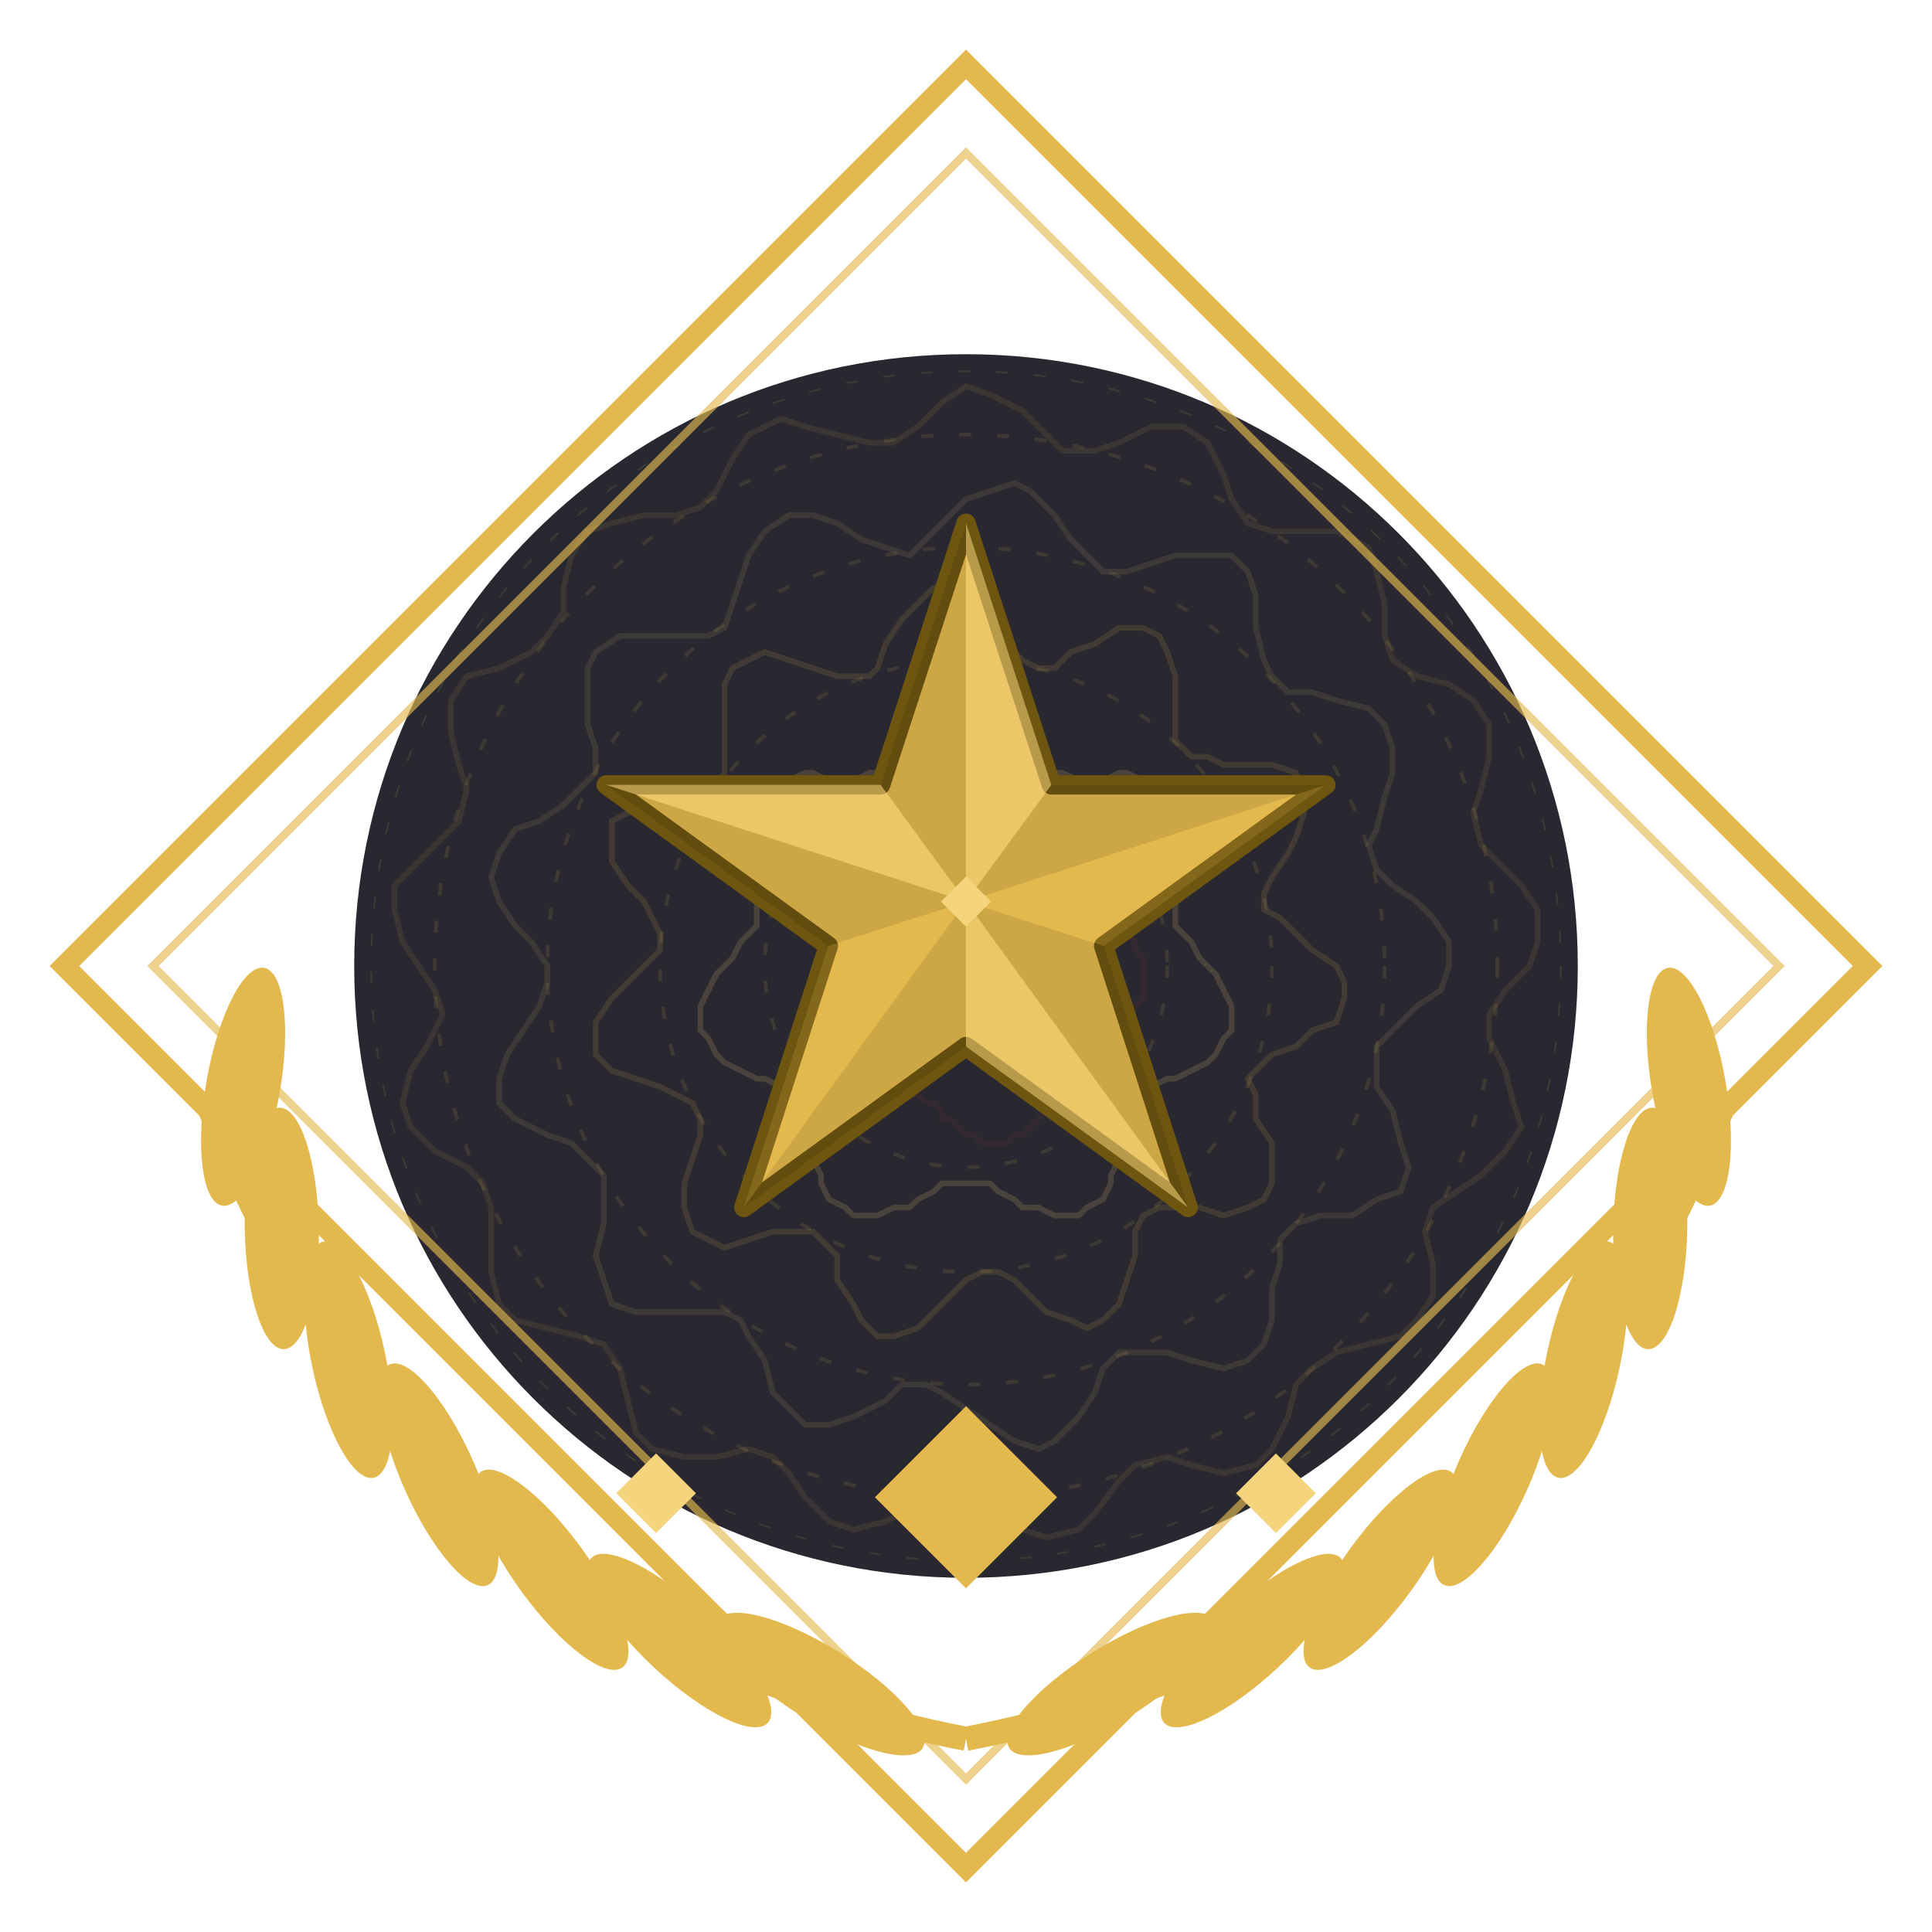
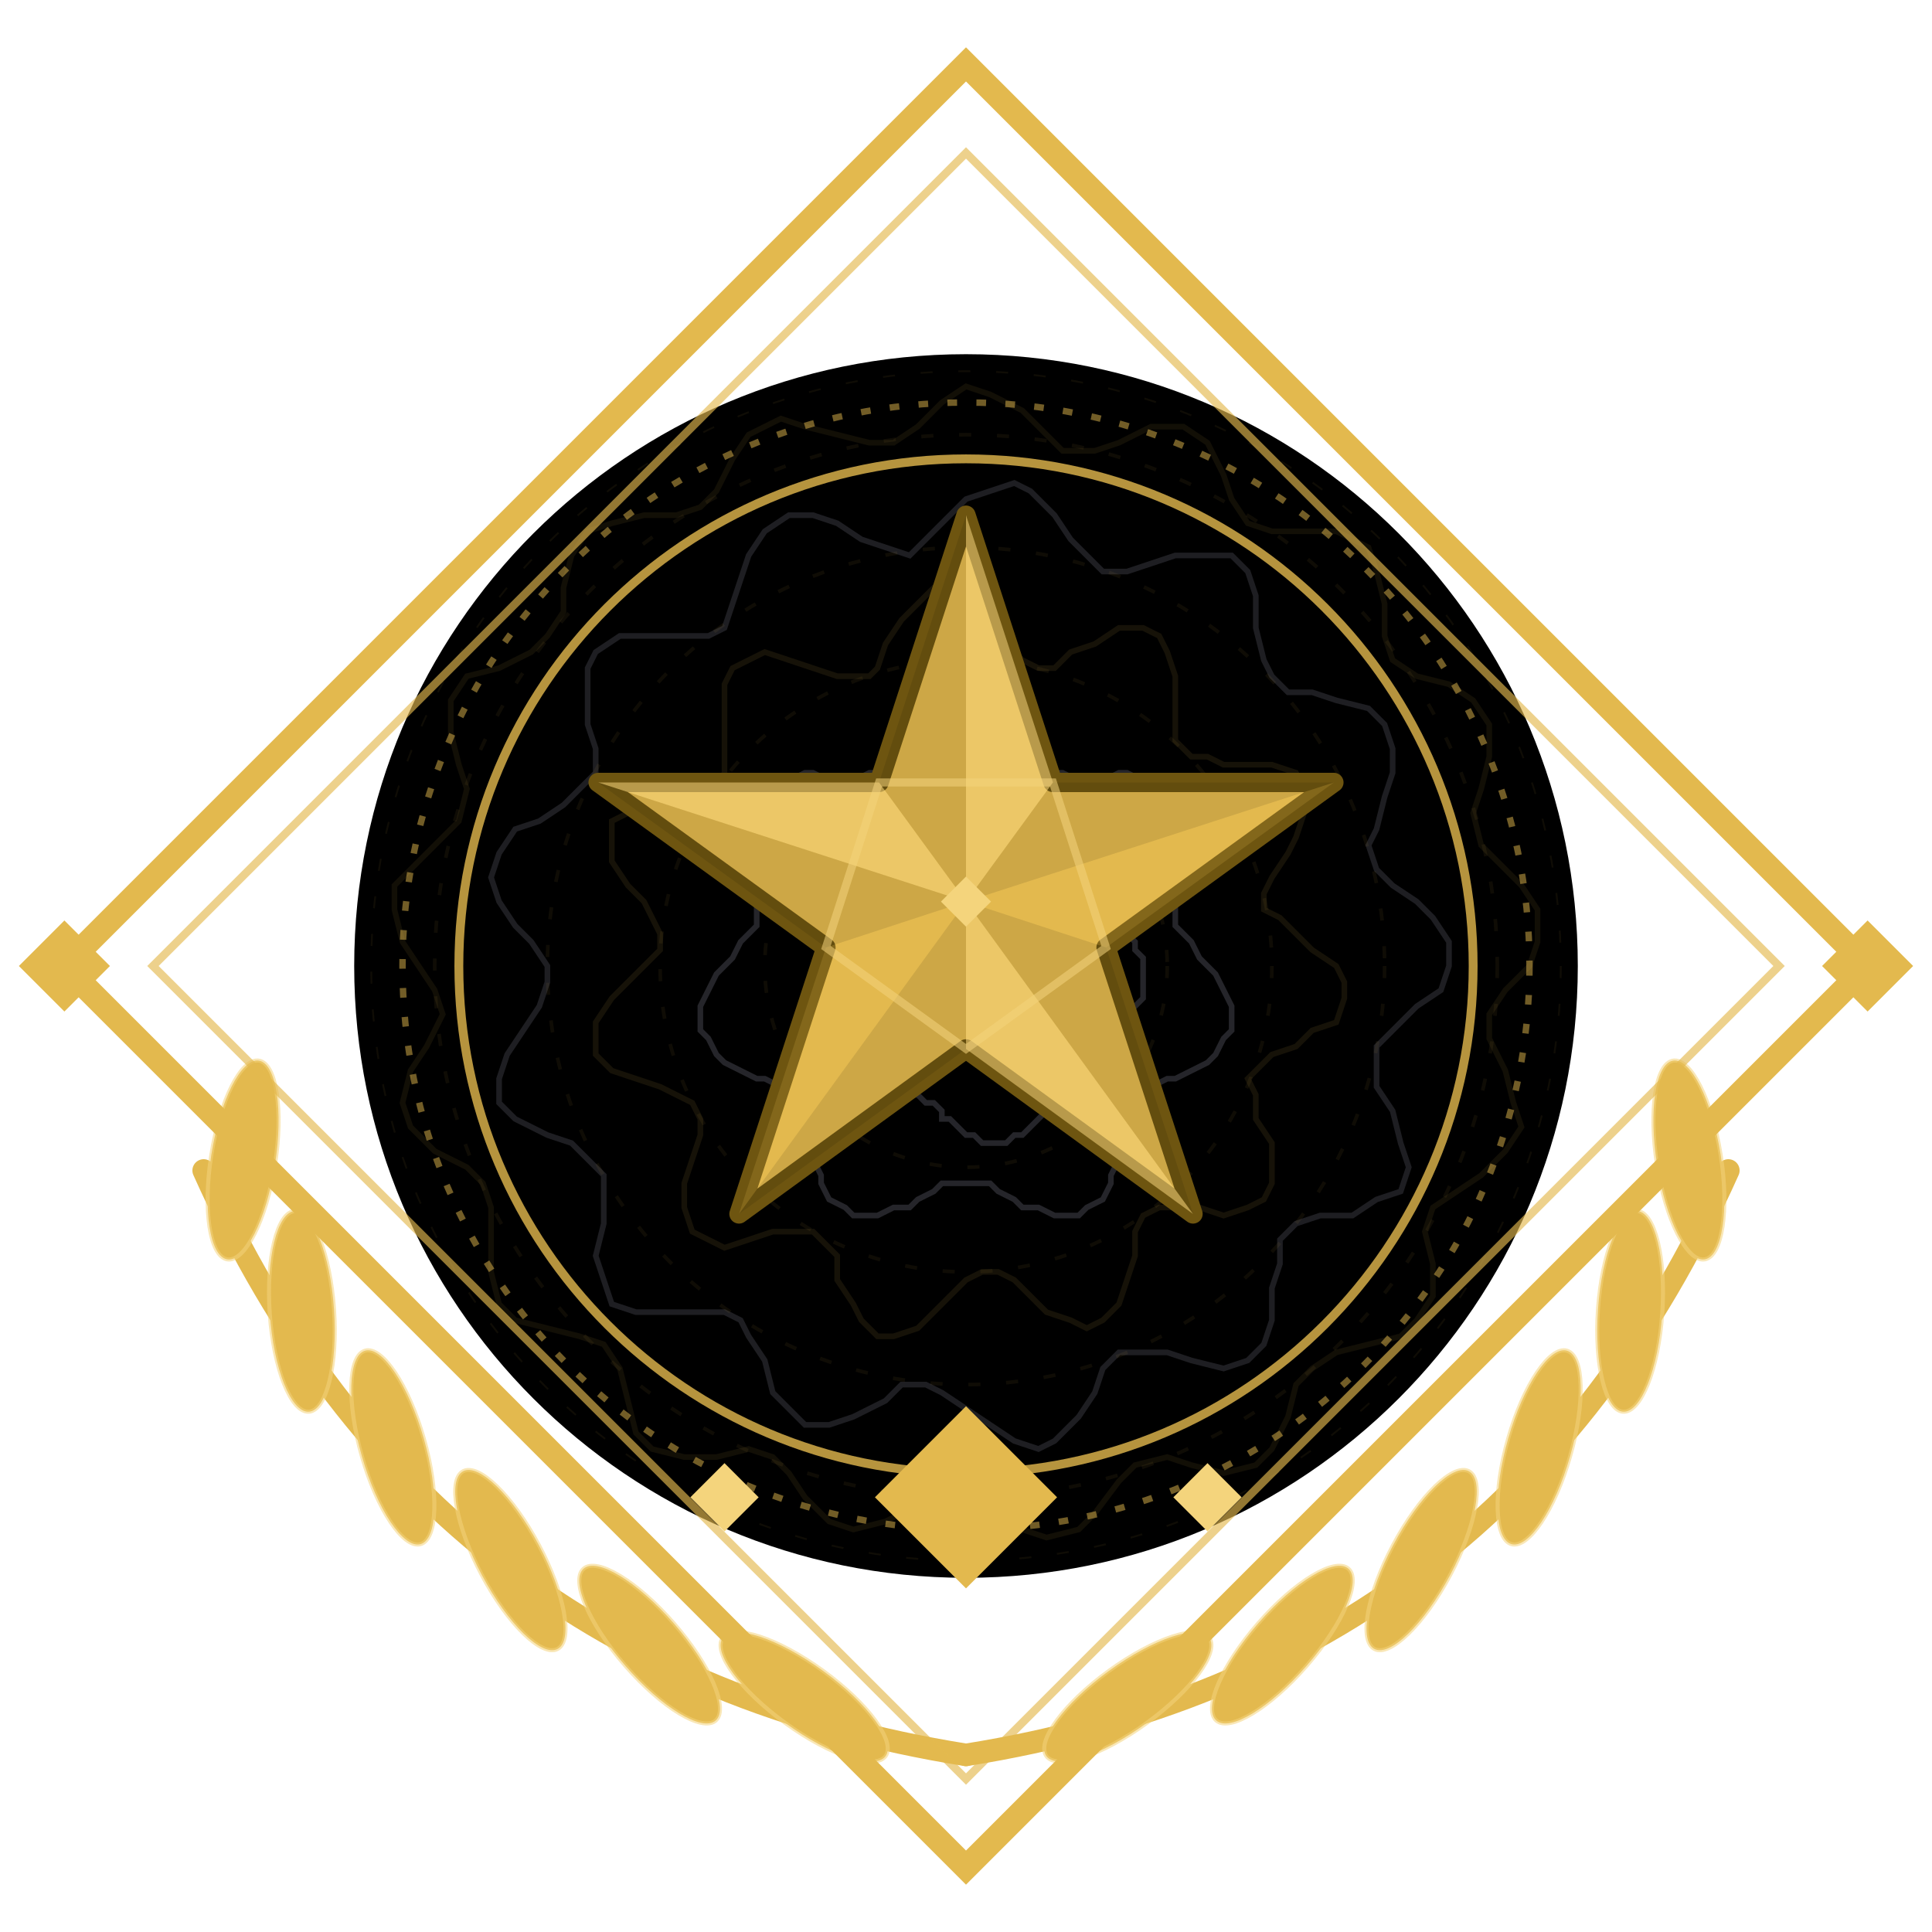
<svg xmlns="http://www.w3.org/2000/svg" width="240" height="240" viewBox="0 0 240 240" role="img" aria-label="Founder's mark">
  <defs />
  <g opacity="1.0">
    <clipPath id="nightsalvo-mark-mkc">
      <circle cx="120.0" cy="120.0" r="74" />
    </clipPath>
-     <circle cx="120.0" cy="120.0" r="76" fill="#0D0B14" opacity="0.88" />
+     <circle cx="120.0" cy="120.0" r="76" fill="#000000" />
    <g clip-path="url(#nightsalvo-mark-mkc)">
-       <path d="M 150,120 L 151,121 L 152,123 L 153,125 L 153,126 L 153,128 L 152,129 L 151,131 L 150,132 L 148,133 L 146,134 L 145,134 L 143,135 L 142,136 L 141,136 L 140,137 L 140,139 L 139,140 L 139,142 L 139,144 L 138,146 L 138,147 L 137,149 L 135,150 L 134,151 L 132,151 L 131,151 L 129,150 L 127,150 L 126,149 L 124,148 L 123,147 L 121,147 L 120,147 L 119,147 L 117,147 L 116,148 L 114,149 L 113,150 L 111,150 L 109,151 L 108,151 L 106,151 L 105,150 L 103,149 L 102,147 L 102,146 L 101,144 L 101,142 L 101,140 L 100,139 L 100,137 L 99,136 L 98,136 L 97,135 L 95,134 L 94,134 L 92,133 L 90,132 L 89,131 L 88,129 L 87,128 L 87,126 L 87,125 L 88,123 L 89,121 L 90,120 L 91,119 L 92,117 L 93,116 L 94,115 L 94,114 L 94,112 L 94,111 L 94,109 L 93,108 L 93,106 L 92,104 L 92,102 L 93,101 L 93,99 L 95,98 L 96,97 L 98,97 L 100,96 L 101,96 L 103,97 L 105,97 L 106,97 L 108,96 L 109,96 L 110,95 L 111,94 L 112,93 L 113,91 L 114,90 L 115,88 L 117,87 L 118,86 L 120,86 L 122,86 L 123,87 L 125,88 L 126,90 L 127,91 L 128,93 L 129,94 L 130,95 L 131,96 L 132,96 L 134,97 L 135,97 L 137,97 L 139,96 L 140,96 L 142,97 L 144,97 L 145,98 L 147,99 L 147,101 L 148,102 L 148,104 L 147,106 L 147,108 L 146,109 L 146,111 L 146,112 L 146,114 L 146,115 L 147,116 L 148,117 L 149,119 L 150,120 Z" fill="none" stroke="#F4D47C" stroke-width="0.7" opacity="0.16" />
-       <path d="M 166,120 L 167,122 L 167,124 L 166,127 L 163,128 L 161,130 L 158,131 L 156,133 L 155,134 L 156,136 L 156,139 L 158,142 L 158,145 L 158,147 L 157,149 L 155,150 L 152,151 L 149,150 L 146,150 L 144,150 L 142,151 L 141,153 L 141,156 L 140,159 L 139,162 L 137,164 L 135,165 L 133,164 L 130,163 L 128,161 L 126,159 L 124,158 L 122,158 L 120,159 L 118,161 L 116,163 L 114,165 L 111,166 L 109,166 L 107,164 L 106,162 L 104,159 L 104,156 L 102,154 L 101,153 L 99,153 L 96,153 L 93,154 L 90,155 L 88,154 L 86,153 L 85,150 L 85,147 L 86,144 L 87,141 L 87,139 L 86,137 L 84,136 L 82,135 L 79,134 L 76,133 L 74,131 L 74,129 L 74,127 L 76,124 L 78,122 L 80,120 L 82,118 L 82,116 L 81,114 L 80,112 L 78,110 L 76,107 L 76,105 L 76,102 L 78,101 L 81,100 L 84,99 L 87,99 L 89,98 L 90,96 L 90,94 L 90,92 L 90,89 L 90,85 L 91,83 L 93,82 L 95,81 L 98,82 L 101,83 L 104,84 L 106,84 L 108,84 L 109,83 L 110,80 L 112,77 L 114,75 L 116,73 L 118,73 L 120,74 L 122,76 L 124,78 L 126,81 L 127,82 L 129,83 L 131,83 L 133,81 L 136,80 L 139,78 L 142,78 L 144,79 L 145,81 L 146,84 L 146,87 L 146,90 L 146,92 L 148,94 L 150,94 L 152,95 L 155,95 L 158,95 L 161,96 L 162,98 L 162,101 L 161,104 L 160,106 L 158,109 L 157,111 L 157,113 L 159,114 L 161,116 L 163,118 L 166,120 Z" fill="none" stroke="#E3B94E" stroke-width="0.7" opacity="0.13" />
-       <path d="M 180,120 L 179,123 L 176,125 L 173,128 L 171,130 L 171,132 L 171,135 L 173,138 L 174,142 L 175,145 L 174,148 L 171,149 L 168,151 L 164,151 L 161,152 L 159,154 L 159,157 L 158,160 L 158,164 L 157,167 L 155,169 L 152,170 L 148,169 L 145,168 L 142,168 L 139,168 L 137,170 L 136,173 L 134,176 L 131,179 L 129,180 L 126,179 L 123,177 L 120,175 L 117,173 L 115,172 L 112,172 L 110,174 L 106,176 L 103,177 L 100,177 L 98,175 L 96,173 L 95,169 L 93,166 L 92,164 L 90,163 L 86,163 L 83,163 L 79,163 L 76,162 L 75,159 L 74,156 L 75,152 L 75,149 L 75,146 L 73,144 L 71,142 L 68,141 L 64,139 L 62,137 L 62,134 L 63,131 L 65,128 L 67,125 L 68,122 L 68,120 L 66,117 L 64,115 L 62,112 L 61,109 L 62,106 L 64,103 L 67,102 L 70,100 L 72,98 L 74,96 L 74,93 L 73,90 L 73,86 L 73,83 L 74,81 L 77,79 L 81,79 L 84,79 L 88,79 L 90,78 L 91,75 L 92,72 L 93,69 L 95,66 L 98,64 L 101,64 L 104,65 L 107,67 L 110,68 L 113,69 L 115,67 L 117,65 L 120,62 L 123,61 L 126,60 L 128,61 L 131,64 L 133,67 L 135,69 L 137,71 L 140,71 L 143,70 L 146,69 L 150,69 L 153,69 L 155,71 L 156,74 L 156,78 L 157,82 L 158,84 L 160,86 L 163,86 L 166,87 L 170,88 L 172,90 L 173,93 L 173,96 L 172,99 L 171,103 L 170,105 L 171,108 L 173,110 L 176,112 L 178,114 L 180,117 L 180,120 Z" fill="none" stroke="#F4D47C" stroke-width="0.7" opacity="0.1" />
-       <path d="M 190,120 L 187,123 L 185,126 L 185,129 L 187,133 L 188,137 L 189,140 L 187,143 L 184,146 L 181,148 L 178,150 L 177,153 L 178,157 L 178,161 L 176,164 L 174,166 L 170,167 L 166,168 L 163,170 L 161,172 L 160,176 L 158,180 L 156,182 L 152,183 L 148,182 L 145,181 L 141,182 L 139,184 L 136,188 L 134,190 L 130,191 L 127,190 L 123,187 L 120,186 L 117,186 L 114,187 L 110,189 L 106,190 L 103,189 L 100,186 L 98,183 L 96,181 L 93,180 L 89,181 L 85,181 L 81,180 L 79,178 L 78,174 L 77,170 L 75,167 L 72,166 L 68,165 L 64,164 L 62,162 L 61,158 L 61,154 L 61,150 L 60,147 L 58,145 L 54,143 L 51,140 L 50,137 L 51,133 L 53,130 L 55,126 L 54,123 L 52,120 L 50,117 L 49,113 L 49,110 L 52,107 L 55,104 L 57,102 L 58,98 L 57,95 L 56,91 L 56,87 L 58,84 L 62,83 L 66,81 L 68,79 L 70,76 L 70,73 L 71,69 L 73,66 L 76,65 L 80,64 L 84,64 L 87,63 L 89,61 L 91,57 L 93,54 L 97,52 L 100,53 L 104,54 L 108,55 L 111,55 L 114,53 L 117,50 L 120,48 L 123,49 L 127,51 L 130,54 L 132,56 L 136,56 L 139,55 L 143,53 L 147,53 L 150,55 L 152,59 L 153,62 L 155,65 L 158,66 L 162,66 L 166,66 L 170,68 L 171,71 L 172,75 L 172,79 L 173,82 L 176,84 L 180,85 L 183,87 L 185,90 L 185,94 L 184,98 L 183,101 L 184,105 L 186,107 L 189,110 L 191,113 L 191,117 L 190,120 Z" fill="none" stroke="#E3B94E" stroke-width="0.7" opacity="0.1" />
-       <path d="M 142,120 L 142,121 L 142,122 L 142,123 L 142,124 L 141,125 L 140,126 L 139,127 L 138,127 L 138,128 L 137,129 L 136,129 L 135,130 L 134,130 L 134,131 L 133,131 L 133,132 L 132,133 L 132,134 L 131,134 L 131,135 L 131,136 L 130,137 L 130,138 L 129,139 L 128,140 L 127,141 L 126,141 L 125,142 L 124,142 L 123,142 L 122,142 L 121,141 L 120,141 L 119,140 L 118,139 L 117,139 L 117,138 L 116,137 L 115,137 L 114,136 L 114,136 L 113,136 L 112,135 L 111,135 L 110,135 L 109,135 L 108,135 L 107,135 L 106,135 L 105,135 L 104,134 L 103,134 L 102,133 L 101,132 L 101,131 L 100,130 L 100,129 L 100,128 L 100,127 L 100,126 L 101,125 L 101,124 L 102,123 L 102,122 L 102,121 L 103,120 L 103,119 L 103,118 L 103,118 L 103,117 L 103,116 L 102,115 L 102,114 L 102,113 L 102,112 L 101,110 L 101,109 L 102,108 L 102,107 L 102,106 L 103,105 L 104,105 L 105,104 L 106,104 L 107,103 L 108,103 L 109,103 L 110,103 L 111,103 L 112,103 L 113,103 L 114,104 L 115,103 L 116,103 L 117,103 L 118,103 L 118,102 L 119,102 L 120,101 L 121,101 L 122,100 L 123,100 L 124,99 L 125,99 L 126,99 L 127,99 L 128,99 L 129,100 L 130,100 L 131,101 L 132,102 L 132,103 L 133,104 L 133,105 L 133,106 L 133,107 L 134,108 L 134,109 L 134,110 L 134,111 L 135,111 L 135,112 L 136,113 L 137,113 L 138,114 L 138,115 L 139,115 L 140,116 L 141,117 L 141,118 L 142,119 L 142,120 Z" fill="none" stroke="#93302A" stroke-width="0.7" opacity="0.1" />
-       <circle cx="120.0" cy="120.0" r="25" fill="none" stroke="#E3B94E" stroke-width="0.45" stroke-dasharray="1.5 3.2" opacity="0.12" />
-       <circle cx="120.0" cy="120.0" r="38" fill="none" stroke="#E3B94E" stroke-width="0.45" stroke-dasharray="1.5 3.2" opacity="0.12" />
-       <circle cx="120.0" cy="120.0" r="52" fill="none" stroke="#E3B94E" stroke-width="0.45" stroke-dasharray="1.5 3.2" opacity="0.12" />
-       <circle cx="120.0" cy="120.0" r="66" fill="none" stroke="#E3B94E" stroke-width="0.45" stroke-dasharray="1.5 3.2" opacity="0.12" />
-       <circle cx="120.0" cy="120.0" r="74" fill="none" stroke="#E3B94E" stroke-width="0.45" stroke-dasharray="1.5 3.2" opacity="0.12" />
+       <path d="M 150,120 L 151,121 L 152,123 L 153,125 L 153,126 L 153,128 L 152,129 L 151,131 L 150,132 L 148,133 L 146,134 L 145,134 L 143,135 L 142,136 L 141,136 L 140,137 L 140,139 L 139,140 L 139,142 L 139,144 L 138,146 L 138,147 L 137,149 L 135,150 L 134,151 L 132,151 L 131,151 L 129,150 L 127,150 L 126,149 L 124,148 L 123,147 L 121,147 L 120,147 L 119,147 L 117,147 L 116,148 L 114,149 L 113,150 L 111,150 L 109,151 L 108,151 L 106,151 L 105,150 L 103,149 L 102,147 L 102,146 L 101,144 L 101,142 L 101,140 L 100,139 L 100,137 L 99,136 L 98,136 L 97,135 L 95,134 L 94,134 L 92,133 L 90,132 L 89,131 L 88,129 L 87,128 L 87,126 L 87,125 L 88,123 L 89,121 L 90,120 L 91,119 L 92,117 L 93,116 L 94,115 L 94,114 L 94,112 L 94,111 L 94,109 L 93,108 L 93,106 L 92,104 L 92,102 L 93,101 L 93,99 L 95,98 L 96,97 L 98,97 L 100,96 L 101,96 L 103,97 L 105,97 L 106,97 L 108,96 L 109,96 L 110,95 L 111,94 L 112,93 L 113,91 L 114,90 L 115,88 L 117,87 L 118,86 L 120,86 L 122,86 L 123,87 L 125,88 L 126,90 L 127,91 L 128,93 L 129,94 L 130,95 L 131,96 L 132,96 L 134,97 L 135,97 L 137,97 L 139,96 L 140,96 L 142,97 L 144,97 L 145,98 L 147,99 L 147,101 L 148,102 L 148,104 L 147,106 L 147,108 L 146,109 L 146,111 L 146,112 L 146,114 L 146,115 L 147,116 L 148,117 L 149,119 L 150,120 Z" fill="none" stroke="#2B2B31" stroke-width="0.7" opacity="0.85" />
+       <path d="M 166,120 L 167,122 L 167,124 L 166,127 L 163,128 L 161,130 L 158,131 L 156,133 L 155,134 L 156,136 L 156,139 L 158,142 L 158,145 L 158,147 L 157,149 L 155,150 L 152,151 L 149,150 L 146,150 L 144,150 L 142,151 L 141,153 L 141,156 L 140,159 L 139,162 L 137,164 L 135,165 L 133,164 L 130,163 L 128,161 L 126,159 L 124,158 L 122,158 L 120,159 L 118,161 L 116,163 L 114,165 L 111,166 L 109,166 L 107,164 L 106,162 L 104,159 L 104,156 L 102,154 L 101,153 L 99,153 L 96,153 L 93,154 L 90,155 L 88,154 L 86,153 L 85,150 L 85,147 L 86,144 L 87,141 L 87,139 L 86,137 L 84,136 L 82,135 L 79,134 L 76,133 L 74,131 L 74,129 L 74,127 L 76,124 L 78,122 L 80,120 L 82,118 L 82,116 L 81,114 L 80,112 L 78,110 L 76,107 L 76,105 L 76,102 L 78,101 L 81,100 L 84,99 L 87,99 L 89,98 L 90,96 L 90,94 L 90,92 L 90,89 L 90,85 L 91,83 L 93,82 L 95,81 L 98,82 L 101,83 L 104,84 L 106,84 L 108,84 L 109,83 L 110,80 L 112,77 L 114,75 L 116,73 L 118,73 L 120,74 L 122,76 L 124,78 L 126,81 L 127,82 L 129,83 L 131,83 L 133,81 L 136,80 L 139,78 L 142,78 L 144,79 L 145,81 L 146,84 L 146,87 L 146,90 L 146,92 L 148,94 L 150,94 L 152,95 L 155,95 L 158,95 L 161,96 L 162,98 L 162,101 L 161,104 L 160,106 L 158,109 L 157,111 L 157,113 L 159,114 L 161,116 L 163,118 L 166,120 Z" fill="none" stroke="#E3B94E" stroke-width="0.7" opacity="0.1" />
+       <path d="M 180,120 L 179,123 L 176,125 L 173,128 L 171,130 L 171,132 L 171,135 L 173,138 L 174,142 L 175,145 L 174,148 L 171,149 L 168,151 L 164,151 L 161,152 L 159,154 L 159,157 L 158,160 L 158,164 L 157,167 L 155,169 L 152,170 L 148,169 L 145,168 L 142,168 L 139,168 L 137,170 L 136,173 L 134,176 L 131,179 L 129,180 L 126,179 L 123,177 L 120,175 L 117,173 L 115,172 L 112,172 L 110,174 L 106,176 L 103,177 L 100,177 L 98,175 L 96,173 L 95,169 L 93,166 L 92,164 L 90,163 L 86,163 L 83,163 L 79,163 L 76,162 L 75,159 L 74,156 L 75,152 L 75,149 L 75,146 L 73,144 L 71,142 L 68,141 L 64,139 L 62,137 L 62,134 L 63,131 L 65,128 L 67,125 L 68,122 L 68,120 L 66,117 L 64,115 L 62,112 L 61,109 L 62,106 L 64,103 L 67,102 L 70,100 L 72,98 L 74,96 L 74,93 L 73,90 L 73,86 L 73,83 L 74,81 L 77,79 L 81,79 L 84,79 L 88,79 L 90,78 L 91,75 L 92,72 L 93,69 L 95,66 L 98,64 L 101,64 L 104,65 L 107,67 L 110,68 L 113,69 L 115,67 L 117,65 L 120,62 L 123,61 L 126,60 L 128,61 L 131,64 L 133,67 L 135,69 L 137,71 L 140,71 L 143,70 L 146,69 L 150,69 L 153,69 L 155,71 L 156,74 L 156,78 L 157,82 L 158,84 L 160,86 L 163,86 L 166,87 L 170,88 L 172,90 L 173,93 L 173,96 L 172,99 L 171,103 L 170,105 L 171,108 L 173,110 L 176,112 L 178,114 L 180,117 L 180,120 Z" fill="none" stroke="#2B2B31" stroke-width="0.7" opacity="0.7" />
+       <path d="M 190,120 L 187,123 L 185,126 L 185,129 L 187,133 L 188,137 L 189,140 L 187,143 L 184,146 L 181,148 L 178,150 L 177,153 L 178,157 L 178,161 L 176,164 L 174,166 L 170,167 L 166,168 L 163,170 L 161,172 L 160,176 L 158,180 L 156,182 L 152,183 L 148,182 L 145,181 L 141,182 L 139,184 L 136,188 L 134,190 L 130,191 L 127,190 L 123,187 L 120,186 L 117,186 L 114,187 L 110,189 L 106,190 L 103,189 L 100,186 L 98,183 L 96,181 L 93,180 L 89,181 L 85,181 L 81,180 L 79,178 L 78,174 L 77,170 L 75,167 L 72,166 L 68,165 L 64,164 L 62,162 L 61,158 L 61,154 L 61,150 L 60,147 L 58,145 L 54,143 L 51,140 L 50,137 L 51,133 L 53,130 L 55,126 L 54,123 L 52,120 L 50,117 L 49,113 L 49,110 L 52,107 L 55,104 L 57,102 L 58,98 L 57,95 L 56,91 L 56,87 L 58,84 L 62,83 L 66,81 L 68,79 L 70,76 L 70,73 L 71,69 L 73,66 L 76,65 L 80,64 L 84,64 L 87,63 L 89,61 L 91,57 L 93,54 L 97,52 L 100,53 L 104,54 L 108,55 L 111,55 L 114,53 L 117,50 L 120,48 L 123,49 L 127,51 L 130,54 L 132,56 L 136,56 L 139,55 L 143,53 L 147,53 L 150,55 L 152,59 L 153,62 L 155,65 L 158,66 L 162,66 L 166,66 L 170,68 L 171,71 L 172,75 L 172,79 L 173,82 L 176,84 L 180,85 L 183,87 L 185,90 L 185,94 L 184,98 L 183,101 L 184,105 L 186,107 L 189,110 L 191,113 L 191,117 L 190,120 Z" fill="none" stroke="#E3B94E" stroke-width="0.7" opacity="0.08" />
+       <path d="M 142,120 L 142,121 L 142,122 L 142,123 L 142,124 L 141,125 L 140,126 L 139,127 L 138,127 L 138,128 L 137,129 L 136,129 L 135,130 L 134,130 L 134,131 L 133,131 L 133,132 L 132,133 L 132,134 L 131,134 L 131,135 L 131,136 L 130,137 L 130,138 L 129,139 L 128,140 L 127,141 L 126,141 L 125,142 L 124,142 L 123,142 L 122,142 L 121,141 L 120,141 L 119,140 L 118,139 L 117,139 L 117,138 L 116,137 L 115,137 L 114,136 L 114,136 L 113,136 L 112,135 L 111,135 L 110,135 L 109,135 L 108,135 L 107,135 L 106,135 L 105,135 L 104,134 L 103,134 L 102,133 L 101,132 L 101,131 L 100,130 L 100,129 L 100,128 L 100,127 L 100,126 L 101,125 L 101,124 L 102,123 L 102,122 L 102,121 L 103,120 L 103,119 L 103,118 L 103,118 L 103,117 L 103,116 L 102,115 L 102,114 L 102,113 L 102,112 L 101,110 L 101,109 L 102,108 L 102,107 L 102,106 L 103,105 L 104,105 L 105,104 L 106,104 L 107,103 L 108,103 L 109,103 L 110,103 L 111,103 L 112,103 L 113,103 L 114,104 L 115,103 L 116,103 L 117,103 L 118,103 L 118,102 L 119,102 L 120,101 L 121,101 L 122,100 L 123,100 L 124,99 L 125,99 L 126,99 L 127,99 L 128,99 L 129,100 L 130,100 L 131,101 L 132,102 L 132,103 L 133,104 L 133,105 L 133,106 L 133,107 L 134,108 L 134,109 L 134,110 L 134,111 L 135,111 L 135,112 L 136,113 L 137,113 L 138,114 L 138,115 L 139,115 L 140,116 L 141,117 L 141,118 L 142,119 L 142,120 Z" fill="none" stroke="#2B2B31" stroke-width="0.7" opacity="0.85" />
+       <circle cx="120.0" cy="120.0" r="25" fill="none" stroke="#E3B94E" stroke-width="0.45" stroke-dasharray="1.5 3.2" opacity="0.07" />
+       <circle cx="120.0" cy="120.0" r="38" fill="none" stroke="#E3B94E" stroke-width="0.45" stroke-dasharray="1.5 3.2" opacity="0.07" />
+       <circle cx="120.0" cy="120.0" r="52" fill="none" stroke="#E3B94E" stroke-width="0.45" stroke-dasharray="1.5 3.2" opacity="0.07" />
+       <circle cx="120.0" cy="120.0" r="66" fill="none" stroke="#E3B94E" stroke-width="0.45" stroke-dasharray="1.5 3.2" opacity="0.07" />
+       <circle cx="120.0" cy="120.0" r="74" fill="none" stroke="#E3B94E" stroke-width="0.45" stroke-dasharray="1.5 3.2" opacity="0.07" />
    </g>
-     <path d="M 120.0 216.0 Q 50.2 202.4 25.3 135.8" stroke="#E3B94E" stroke-width="3" fill="none" />
-     <ellipse cx="101.9" cy="209.2" rx="15" ry="4.6" transform="rotate(212 101.9 209.2)" fill="#E3B94E" />
-     <ellipse cx="84.4" cy="203.8" rx="15" ry="4.6" transform="rotate(223 84.4 203.8)" fill="#E3B94E" />
-     <ellipse cx="68.5" cy="195.0" rx="15" ry="4.6" transform="rotate(234 68.5 195.0)" fill="#E3B94E" />
-     <ellipse cx="54.5" cy="183.2" rx="15" ry="4.6" transform="rotate(246 54.5 183.2)" fill="#E3B94E" />
-     <ellipse cx="43.3" cy="168.9" rx="15" ry="4.6" transform="rotate(258 43.3 168.9)" fill="#E3B94E" />
-     <ellipse cx="35.0" cy="152.6" rx="15" ry="4.6" transform="rotate(269 35.0 152.6)" fill="#E3B94E" />
-     <ellipse cx="30.2" cy="135.0" rx="15" ry="4.6" transform="rotate(280 30.2 135.0)" fill="#E3B94E" />
-     <path d="M 120.0 216.0 Q 189.8 202.4 214.7 135.8" stroke="#E3B94E" stroke-width="3" fill="none" />
-     <ellipse cx="138.1" cy="209.2" rx="15" ry="4.6" transform="rotate(148 138.1 209.2)" fill="#E3B94E" />
-     <ellipse cx="155.6" cy="203.8" rx="15" ry="4.6" transform="rotate(137 155.6 203.8)" fill="#E3B94E" />
-     <ellipse cx="171.5" cy="195.0" rx="15" ry="4.6" transform="rotate(126 171.5 195.0)" fill="#E3B94E" />
-     <ellipse cx="185.5" cy="183.2" rx="15" ry="4.6" transform="rotate(114 185.5 183.2)" fill="#E3B94E" />
-     <ellipse cx="196.7" cy="168.9" rx="15" ry="4.6" transform="rotate(102 196.7 168.9)" fill="#E3B94E" />
-     <ellipse cx="205.0" cy="152.6" rx="15" ry="4.6" transform="rotate(91 205.0 152.6)" fill="#E3B94E" />
-     <ellipse cx="209.8" cy="135.0" rx="15" ry="4.6" transform="rotate(80 209.8 135.0)" fill="#E3B94E" />
-     <polygon points="120.0,8.0 232.0,120.0 120.0,232.0 8.0,120.0" fill="none" stroke="#E3B94E" stroke-width="2.6" opacity="1.0" />
+     <circle cx="120.0" cy="120.0" r="70" fill="none" stroke="#E3B94E" stroke-width="0.8" stroke-dasharray="1.2 2.4" opacity="0.5" />
+     <circle cx="120.0" cy="120.0" r="63" fill="none" stroke="#E3B94E" stroke-width="1.1" opacity="0.8" />
+     <path d="M 120.0 218.0 Q 187.0 207.3 214.7 145.4" stroke="#E3B94E" stroke-width="2.8" fill="none" stroke-linecap="round" />
+     <ellipse cx="140.1" cy="210.8" rx="12.5" ry="4.0" transform="rotate(144 140.1 210.8)" fill="#E3B94E" />
+     <ellipse cx="140.1" cy="210.8" rx="12.5" ry="4.0" transform="rotate(144 140.1 210.8)" fill="none" stroke="#F4D47C" stroke-width="0.5" opacity="0.55" />
+     <ellipse cx="159.3" cy="204.3" rx="12.5" ry="4.0" transform="rotate(131 159.3 204.3)" fill="#E3B94E" />
+     <ellipse cx="159.3" cy="204.3" rx="12.5" ry="4.0" transform="rotate(131 159.3 204.3)" fill="none" stroke="#F4D47C" stroke-width="0.5" opacity="0.55" />
+     <ellipse cx="176.6" cy="193.8" rx="12.5" ry="4.0" transform="rotate(118 176.6 193.8)" fill="#E3B94E" />
+     <ellipse cx="176.6" cy="193.8" rx="12.5" ry="4.0" transform="rotate(118 176.6 193.8)" fill="none" stroke="#F4D47C" stroke-width="0.5" opacity="0.55" />
+     <ellipse cx="191.2" cy="179.8" rx="12.5" ry="4.0" transform="rotate(106 191.2 179.8)" fill="#E3B94E" />
+     <ellipse cx="191.2" cy="179.8" rx="12.5" ry="4.0" transform="rotate(106 191.2 179.8)" fill="none" stroke="#F4D47C" stroke-width="0.5" opacity="0.55" />
+     <ellipse cx="202.5" cy="162.9" rx="12.5" ry="4.0" transform="rotate(94 202.5 162.9)" fill="#E3B94E" />
+     <ellipse cx="202.5" cy="162.9" rx="12.5" ry="4.0" transform="rotate(94 202.5 162.9)" fill="none" stroke="#F4D47C" stroke-width="0.5" opacity="0.55" />
+     <ellipse cx="209.8" cy="144.1" rx="12.5" ry="4.0" transform="rotate(81 209.8 144.1)" fill="#E3B94E" />
+     <ellipse cx="209.8" cy="144.1" rx="12.5" ry="4.0" transform="rotate(81 209.8 144.1)" fill="none" stroke="#F4D47C" stroke-width="0.5" opacity="0.55" />
+     <g transform="translate(240 0) scale(-1 1)">
+       <path d="M 120.0 218.0 Q 187.0 207.3 214.7 145.4" stroke="#E3B94E" stroke-width="2.8" fill="none" stroke-linecap="round" />
+       <ellipse cx="140.1" cy="210.8" rx="12.5" ry="4.0" transform="rotate(144 140.1 210.8)" fill="#E3B94E" />
+       <ellipse cx="140.1" cy="210.8" rx="12.5" ry="4.0" transform="rotate(144 140.1 210.8)" fill="none" stroke="#F4D47C" stroke-width="0.5" opacity="0.55" />
+       <ellipse cx="159.3" cy="204.3" rx="12.5" ry="4.0" transform="rotate(131 159.3 204.3)" fill="#E3B94E" />
+       <ellipse cx="159.3" cy="204.3" rx="12.5" ry="4.0" transform="rotate(131 159.3 204.3)" fill="none" stroke="#F4D47C" stroke-width="0.5" opacity="0.55" />
+       <ellipse cx="176.6" cy="193.8" rx="12.5" ry="4.0" transform="rotate(118 176.6 193.8)" fill="#E3B94E" />
+       <ellipse cx="176.6" cy="193.8" rx="12.5" ry="4.0" transform="rotate(118 176.6 193.8)" fill="none" stroke="#F4D47C" stroke-width="0.5" opacity="0.55" />
+       <ellipse cx="191.2" cy="179.8" rx="12.5" ry="4.0" transform="rotate(106 191.2 179.8)" fill="#E3B94E" />
+       <ellipse cx="191.2" cy="179.8" rx="12.5" ry="4.0" transform="rotate(106 191.2 179.8)" fill="none" stroke="#F4D47C" stroke-width="0.5" opacity="0.55" />
+       <ellipse cx="202.5" cy="162.9" rx="12.5" ry="4.0" transform="rotate(94 202.5 162.9)" fill="#E3B94E" />
+       <ellipse cx="202.5" cy="162.9" rx="12.5" ry="4.0" transform="rotate(94 202.5 162.9)" fill="none" stroke="#F4D47C" stroke-width="0.5" opacity="0.55" />
+       <ellipse cx="209.8" cy="144.1" rx="12.5" ry="4.0" transform="rotate(81 209.8 144.1)" fill="#E3B94E" />
+       <ellipse cx="209.8" cy="144.1" rx="12.5" ry="4.0" transform="rotate(81 209.8 144.1)" fill="none" stroke="#F4D47C" stroke-width="0.5" opacity="0.55" />
+     </g>
+     <polygon points="120.0,8.0 232.0,120.0 120.0,232.0 8.0,120.0" fill="none" stroke="#E3B94E" stroke-width="3.0" opacity="1.0" />
    <polygon points="120.0,19.0 221.0,120.0 120.0,221.0 19.0,120.0" fill="none" stroke="#E3B94E" stroke-width="1.0" opacity="0.65" />
-     <polygon points="120.0,65.0 130.6,97.5 164.7,97.5 137.1,117.5 147.6,150.0 120.0,130.0 92.4,150.0 102.9,117.5 75.3,97.5 109.4,97.5" fill="#E3B94E" stroke="#6E5510" stroke-width="2.4" stroke-linejoin="round" />
-     <polygon points="120.0,112.0 120.0,65.0 130.6,97.5" fill="#F4D47C" opacity="0.55" />
-     <polygon points="120.0,112.0 120.0,65.0 109.4,97.5" fill="#000" opacity="0.10" />
-     <polygon points="120.0,112.0 164.7,97.5 137.1,117.5" fill="#E3B94E" opacity="0.18" />
-     <polygon points="120.0,112.0 164.7,97.5 130.6,97.5" fill="#000" opacity="0.10" />
-     <polygon points="120.0,112.0 147.6,150.0 120.0,130.0" fill="#F4D47C" opacity="0.55" />
-     <polygon points="120.0,112.0 147.6,150.0 137.1,117.5" fill="#000" opacity="0.10" />
-     <polygon points="120.0,112.0 92.4,150.0 102.9,117.5" fill="#E3B94E" opacity="0.18" />
-     <polygon points="120.0,112.0 92.4,150.0 120.0,130.0" fill="#000" opacity="0.10" />
-     <polygon points="120.0,112.0 75.3,97.5 109.4,97.5" fill="#F4D47C" opacity="0.55" />
-     <polygon points="120.0,112.0 75.3,97.5 102.9,117.5" fill="#000" opacity="0.10" />
+     <rect x="4.0" y="116.0" width="8" height="8" fill="#E3B94E" transform="rotate(45 8.0 120.0)" />
+     <rect x="228.0" y="116.0" width="8" height="8" fill="#E3B94E" transform="rotate(45 232.0 120.0)" />
+     <polygon points="120.0,64.0 130.8,97.2 165.7,97.2 137.4,117.7 148.2,150.8 120.0,130.3 91.8,150.8 102.6,117.7 74.3,97.2 109.2,97.2" fill="#E3B94E" stroke="#6E5510" stroke-width="2.4" stroke-linejoin="round" />
+     <polygon points="120.0,112.0 120.0,64.0 130.8,97.2" fill="#F4D47C" opacity="0.55" />
+     <polygon points="120.0,112.0 120.0,64.0 109.2,97.2" fill="#000" opacity="0.10" />
+     <polygon points="120.0,112.0 165.7,97.2 137.4,117.7" fill="#E3B94E" opacity="0.18" />
+     <polygon points="120.0,112.0 165.7,97.2 130.8,97.2" fill="#000" opacity="0.10" />
+     <polygon points="120.0,112.0 148.2,150.8 120.0,130.3" fill="#F4D47C" opacity="0.55" />
+     <polygon points="120.0,112.0 148.2,150.8 137.4,117.7" fill="#000" opacity="0.10" />
+     <polygon points="120.0,112.0 91.8,150.8 102.6,117.7" fill="#E3B94E" opacity="0.18" />
+     <polygon points="120.0,112.0 91.8,150.8 120.0,130.3" fill="#000" opacity="0.10" />
+     <polygon points="120.0,112.0 74.3,97.2 109.2,97.2" fill="#F4D47C" opacity="0.55" />
+     <polygon points="120.0,112.0 74.3,97.2 102.6,117.7" fill="#000" opacity="0.10" />
    <rect x="117.8" y="109.8" width="4.4" height="4.4" fill="#F4D47C" transform="rotate(45 120.0 112.0)" />
+     <polygon points="130.8,97.2 137.4,117.7 120.0,130.3 102.6,117.7 109.2,97.2" fill="none" stroke="#F4D47C" stroke-width="1.0" opacity="0.55" />
    <rect x="112.0" y="178.0" width="16" height="16" fill="#E3B94E" transform="rotate(45 120.0 186.0)" />
-     <rect x="78.0" y="182.0" width="7" height="7" fill="#F4D47C" transform="rotate(45 81.5 185.5)" />
-     <rect x="155.0" y="182.0" width="7" height="7" fill="#F4D47C" transform="rotate(45 158.5 185.5)" />
+     <rect x="87.0" y="183.0" width="6" height="6" fill="#F4D47C" transform="rotate(45 90.0 186.0)" />
+     <rect x="147.0" y="183.0" width="6" height="6" fill="#F4D47C" transform="rotate(45 150.0 186.0)" />
  </g>
</svg>
